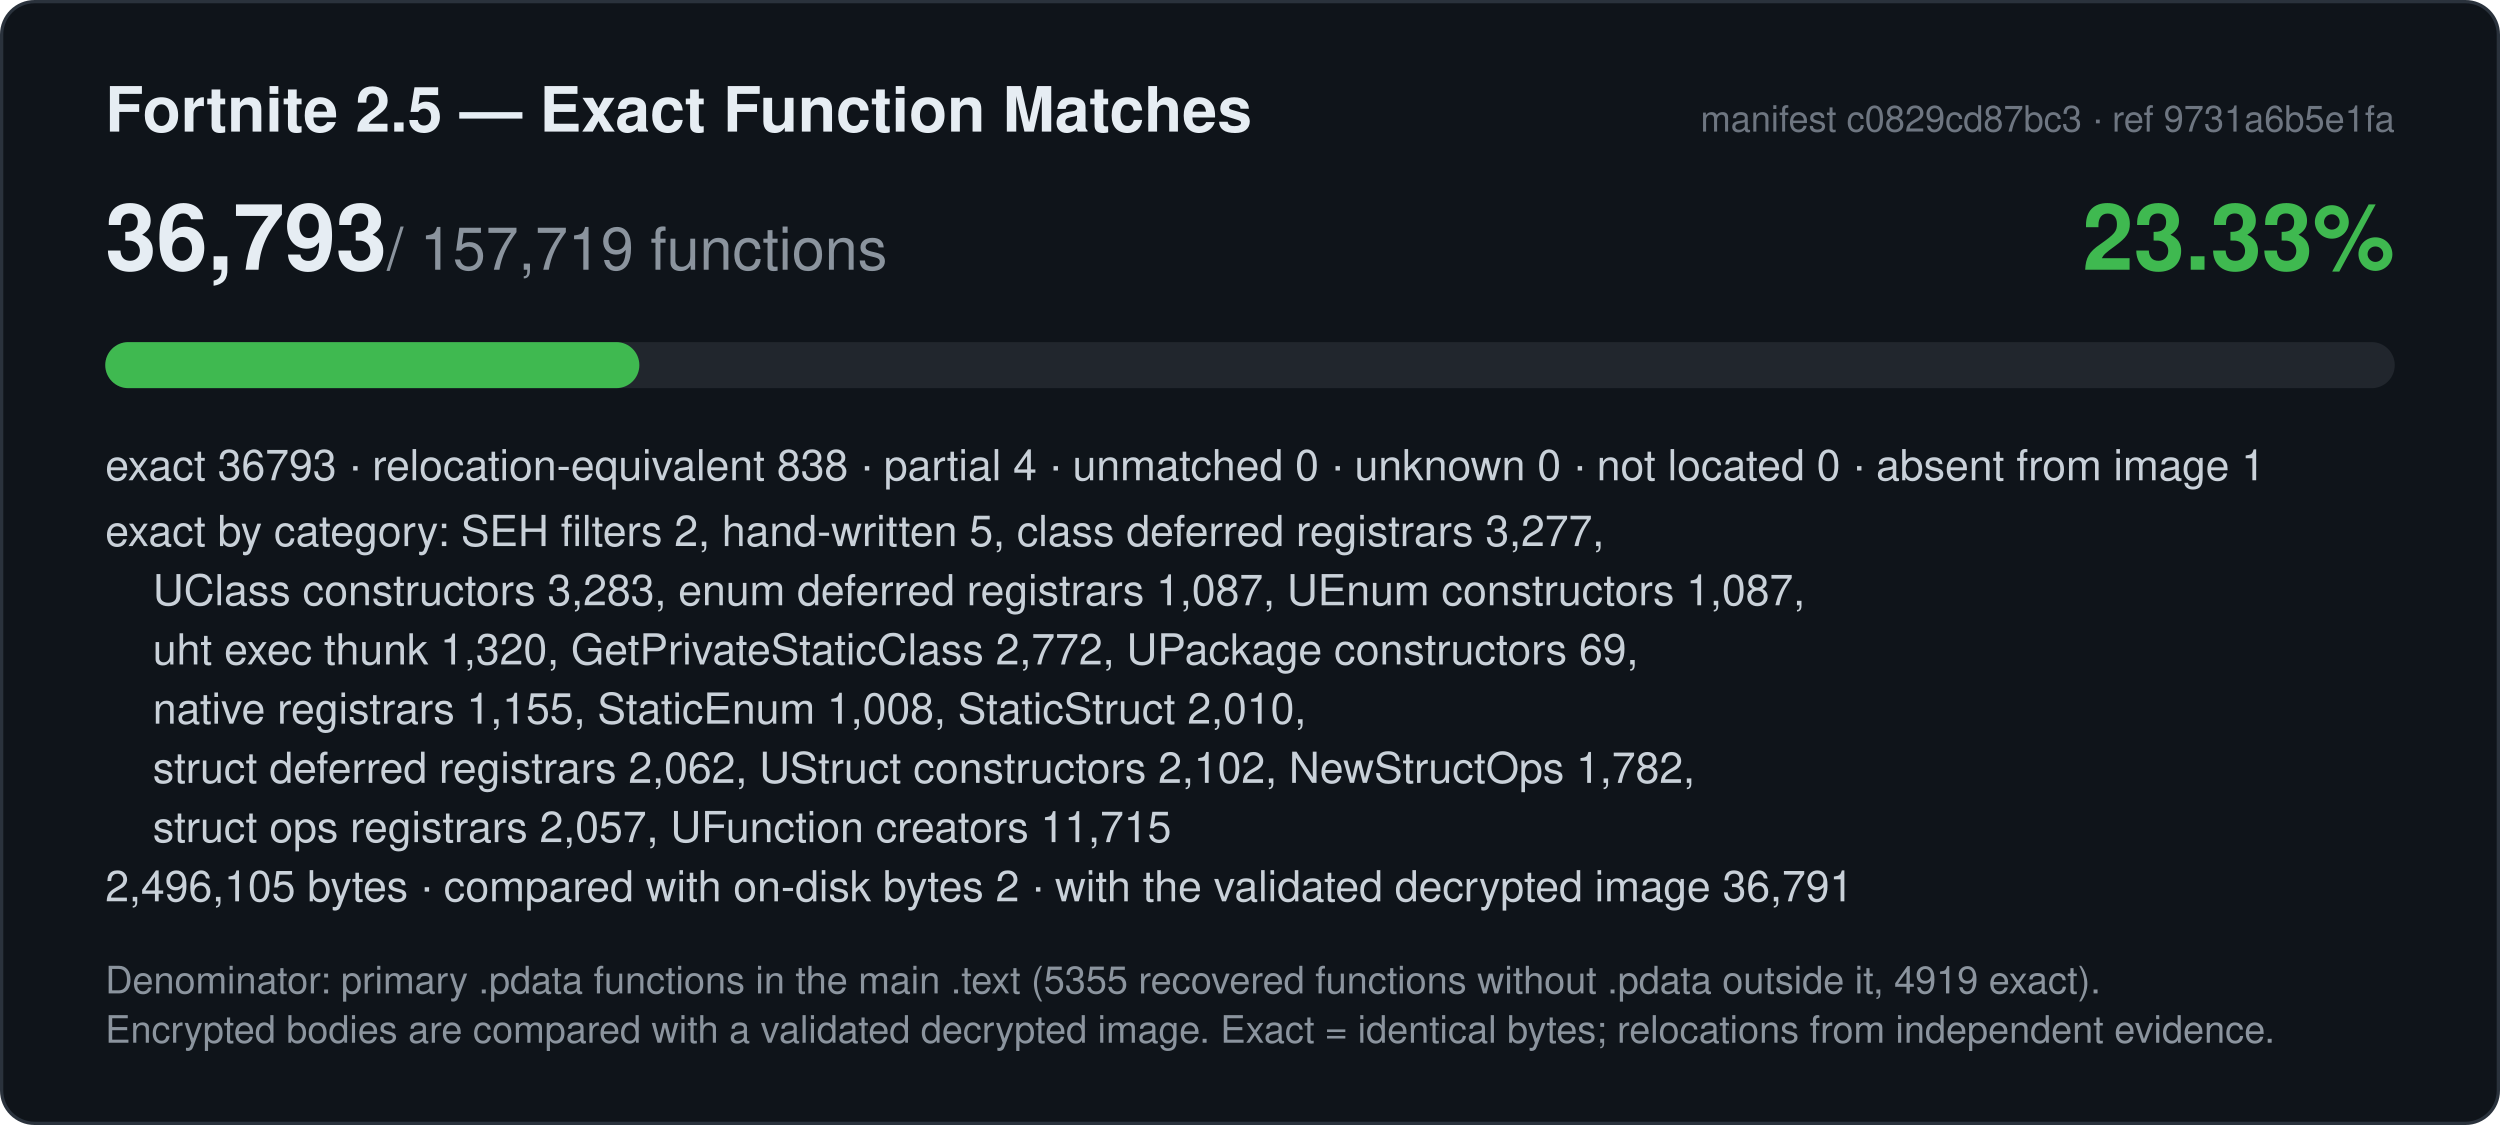
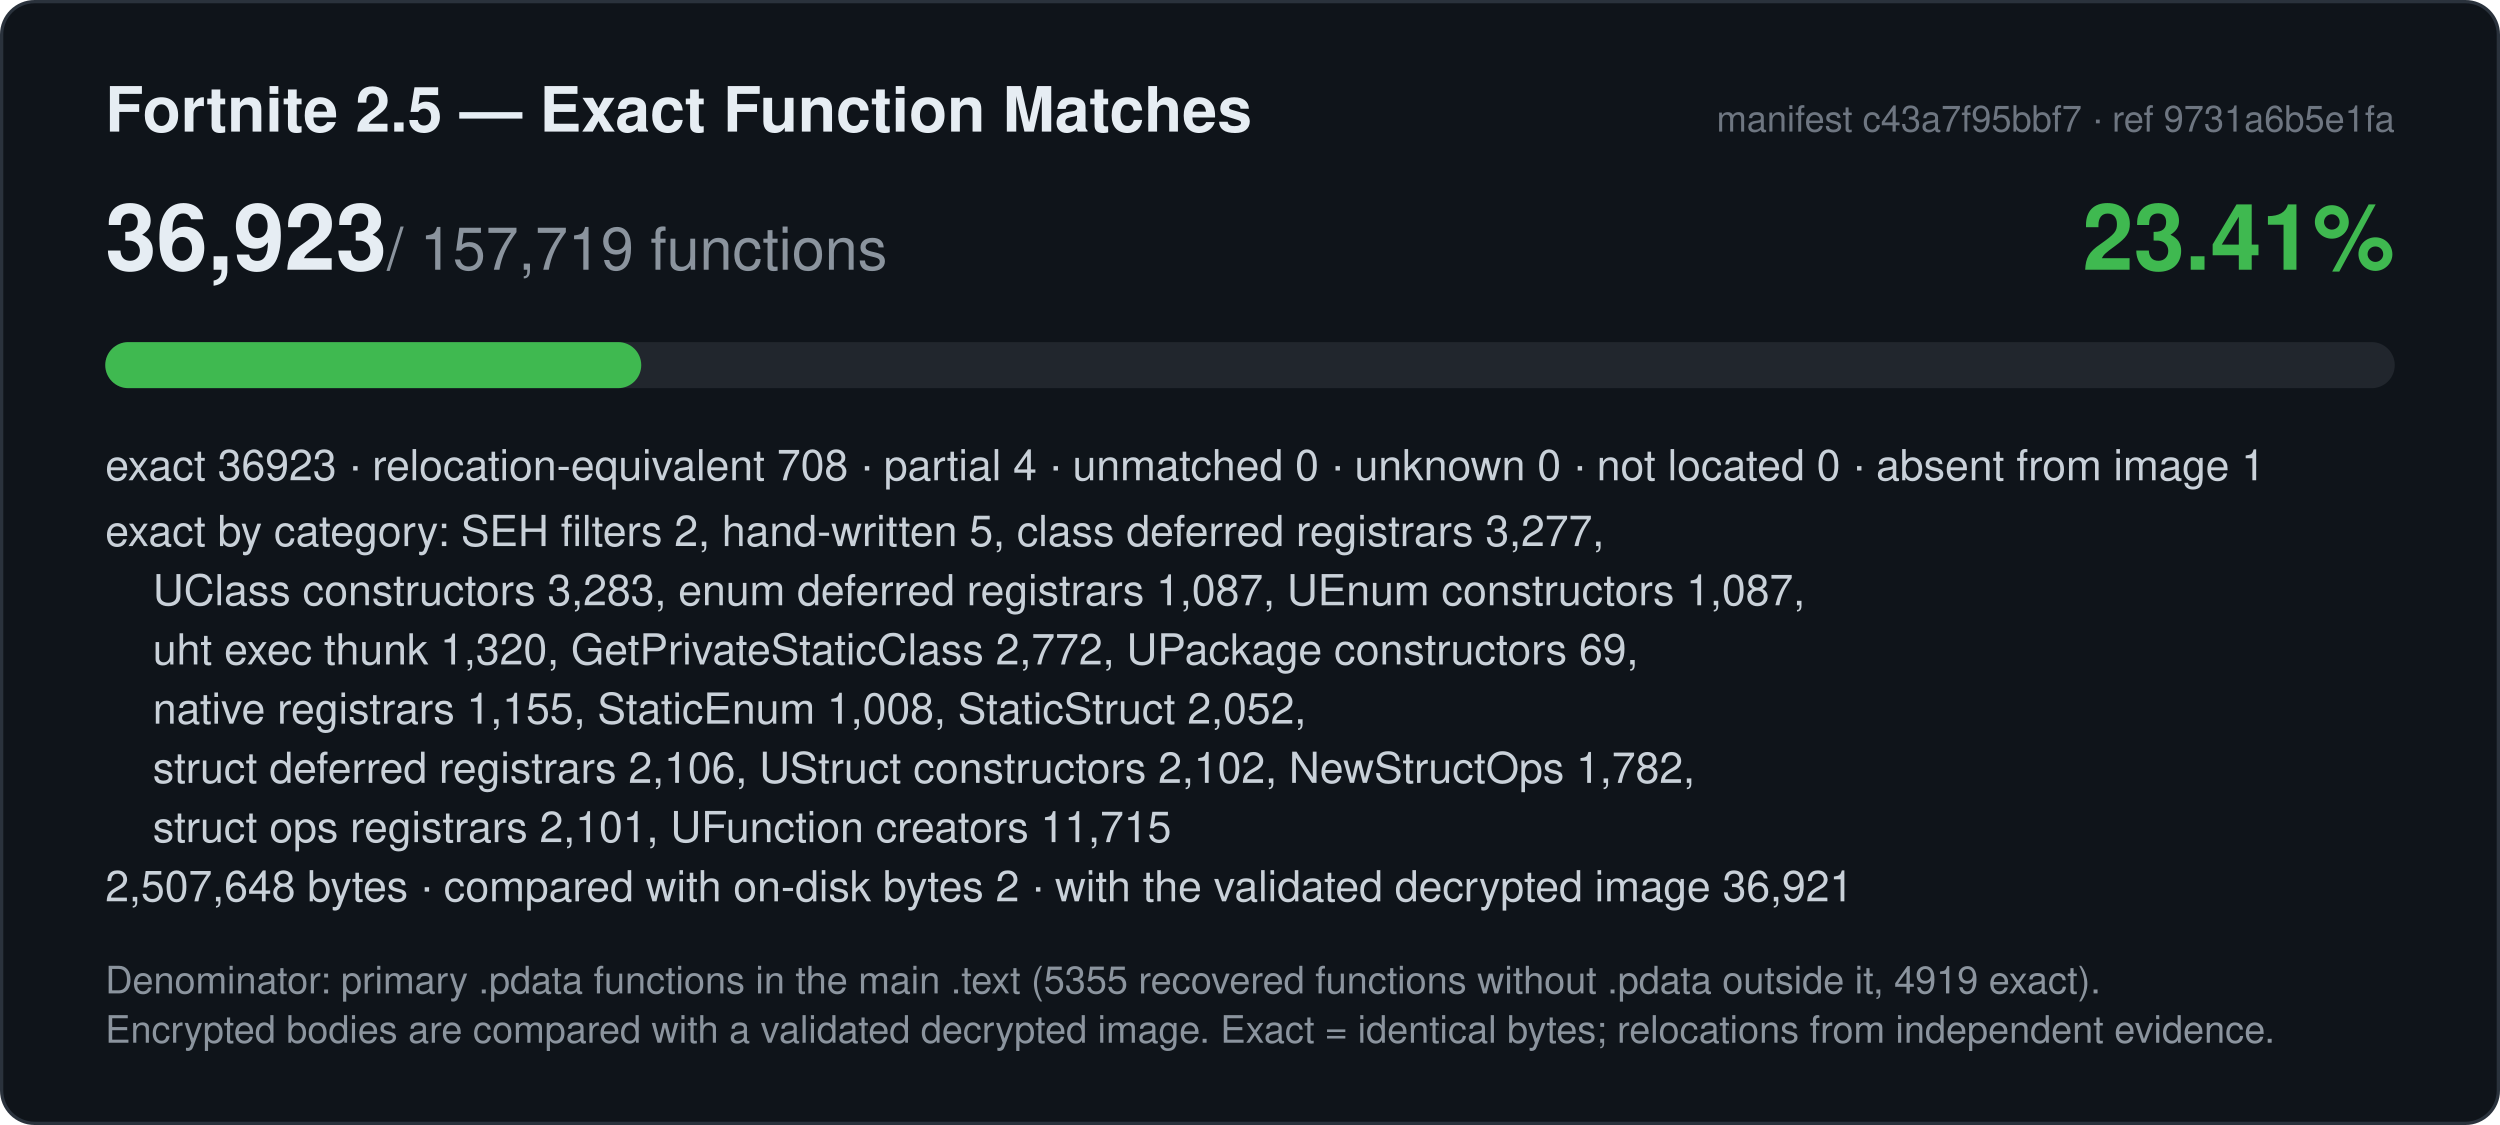
<svg xmlns="http://www.w3.org/2000/svg" width="760" height="342" viewBox="0 0 760 342" role="img" aria-labelledby="t d">
  <rect x="0.5" y="0.5" width="759" height="341" rx="10" fill="#0f141a" stroke="#2a323c" />
  <text x="32" y="40" font-family="Segoe UI, -apple-system, Helvetica, Arial, sans-serif" font-size="19" font-weight="600" fill="#e6edf3">Fortnite 2.5 — Exact Function Matches</text>
-   <text x="32" y="82" font-family="Segoe UI, -apple-system, Helvetica, Arial, sans-serif" font-size="28" font-weight="700" fill="#e6edf3">36,793<tspan font-size="18" font-weight="400" fill="#8b949e"> / 157,719 functions</tspan>
+   <text x="32" y="82" font-family="Segoe UI, -apple-system, Helvetica, Arial, sans-serif" font-size="28" font-weight="700" fill="#e6edf3">36,923<tspan font-size="18" font-weight="400" fill="#8b949e"> / 157,719 functions</tspan>
  </text>
-   <text x="728" y="82" text-anchor="end" font-family="Segoe UI, -apple-system, Helvetica, Arial, sans-serif" font-size="28" font-weight="700" fill="#3fb950">23.33%</text>
+   <text x="728" y="82" text-anchor="end" font-family="Segoe UI, -apple-system, Helvetica, Arial, sans-serif" font-size="28" font-weight="700" fill="#3fb950">23.41%</text>
  <rect x="32" y="104" width="696" height="14" rx="7" fill="#21262d" />
-   <rect x="32" y="104" width="162.364" height="14" rx="7.000" fill="#3fb950" />
-   <text x="32" y="146" font-family="Segoe UI, -apple-system, Helvetica, Arial, sans-serif" font-size="13" fill="#c9d1d9">exact 36793 · relocation-equivalent 838 · partial 4 · unmatched 0 · unknown 0 · not located 0 · absent from image 1</text>
+   <rect x="32" y="104" width="162.938" height="14" rx="7.000" fill="#3fb950" />
+   <text x="32" y="146" font-family="Segoe UI, -apple-system, Helvetica, Arial, sans-serif" font-size="13" fill="#c9d1d9">exact 36923 · relocation-equivalent 708 · partial 4 · unmatched 0 · unknown 0 · not located 0 · absent from image 1</text>
  <text x="32" y="166" font-family="Segoe UI, -apple-system, Helvetica, Arial, sans-serif" font-size="13" fill="#c9d1d9" xml:space="preserve">exact by category: SEH filters 2, hand-written 5, class deferred registrars 3,277,</text>
  <text x="32" y="184" font-family="Segoe UI, -apple-system, Helvetica, Arial, sans-serif" font-size="13" fill="#c9d1d9" xml:space="preserve">    UClass constructors 3,283, enum deferred registrars 1,087, UEnum constructors 1,087,</text>
  <text x="32" y="202" font-family="Segoe UI, -apple-system, Helvetica, Arial, sans-serif" font-size="13" fill="#c9d1d9" xml:space="preserve">    uht exec thunk 1,320, GetPrivateStaticClass 2,772, UPackage constructors 69,</text>
-   <text x="32" y="220" font-family="Segoe UI, -apple-system, Helvetica, Arial, sans-serif" font-size="13" fill="#c9d1d9" xml:space="preserve">    native registrars 1,155, StaticEnum 1,008, StaticStruct 2,010,</text>
-   <text x="32" y="238" font-family="Segoe UI, -apple-system, Helvetica, Arial, sans-serif" font-size="13" fill="#c9d1d9" xml:space="preserve">    struct deferred registrars 2,062, UStruct constructors 2,102, NewStructOps 1,782,</text>
-   <text x="32" y="256" font-family="Segoe UI, -apple-system, Helvetica, Arial, sans-serif" font-size="13" fill="#c9d1d9" xml:space="preserve">    struct ops registrars 2,057, UFunction creators 11,715</text>
-   <text x="32" y="274" font-family="Segoe UI, -apple-system, Helvetica, Arial, sans-serif" font-size="13" fill="#c9d1d9">2,496,105 bytes · compared with on-disk bytes 2 · with the validated decrypted image 36,791</text>
+   <text x="32" y="220" font-family="Segoe UI, -apple-system, Helvetica, Arial, sans-serif" font-size="13" fill="#c9d1d9" xml:space="preserve">    native registrars 1,155, StaticEnum 1,008, StaticStruct 2,052,</text>
+   <text x="32" y="238" font-family="Segoe UI, -apple-system, Helvetica, Arial, sans-serif" font-size="13" fill="#c9d1d9" xml:space="preserve">    struct deferred registrars 2,106, UStruct constructors 2,102, NewStructOps 1,782,</text>
+   <text x="32" y="256" font-family="Segoe UI, -apple-system, Helvetica, Arial, sans-serif" font-size="13" fill="#c9d1d9" xml:space="preserve">    struct ops registrars 2,101, UFunction creators 11,715</text>
+   <text x="32" y="274" font-family="Segoe UI, -apple-system, Helvetica, Arial, sans-serif" font-size="13" fill="#c9d1d9">2,507,648 bytes · compared with on-disk bytes 2 · with the validated decrypted image 36,921</text>
  <text x="32" y="302" font-family="Segoe UI, -apple-system, Helvetica, Arial, sans-serif" font-size="11.5" fill="#8b949e">Denominator: primary .pdata functions in the main .text (5355 recovered functions without .pdata outside it, 4919 exact).</text>
  <text x="32" y="317" font-family="Segoe UI, -apple-system, Helvetica, Arial, sans-serif" font-size="11.5" fill="#8b949e">Encrypted bodies are compared with a validated decrypted image. Exact = identical bytes; relocations from independent evidence.</text>
-   <text x="728" y="40" text-anchor="end" font-family="Segoe UI, -apple-system, Helvetica, Arial, sans-serif" font-size="11" fill="#6e7681">manifest c0829cd87bc3 · ref 9731a6b5e1fa</text>
+   <text x="728" y="40" text-anchor="end" font-family="Segoe UI, -apple-system, Helvetica, Arial, sans-serif" font-size="11" fill="#6e7681">manifest c43a7f95bbf7 · ref 9731a6b5e1fa</text>
</svg>
